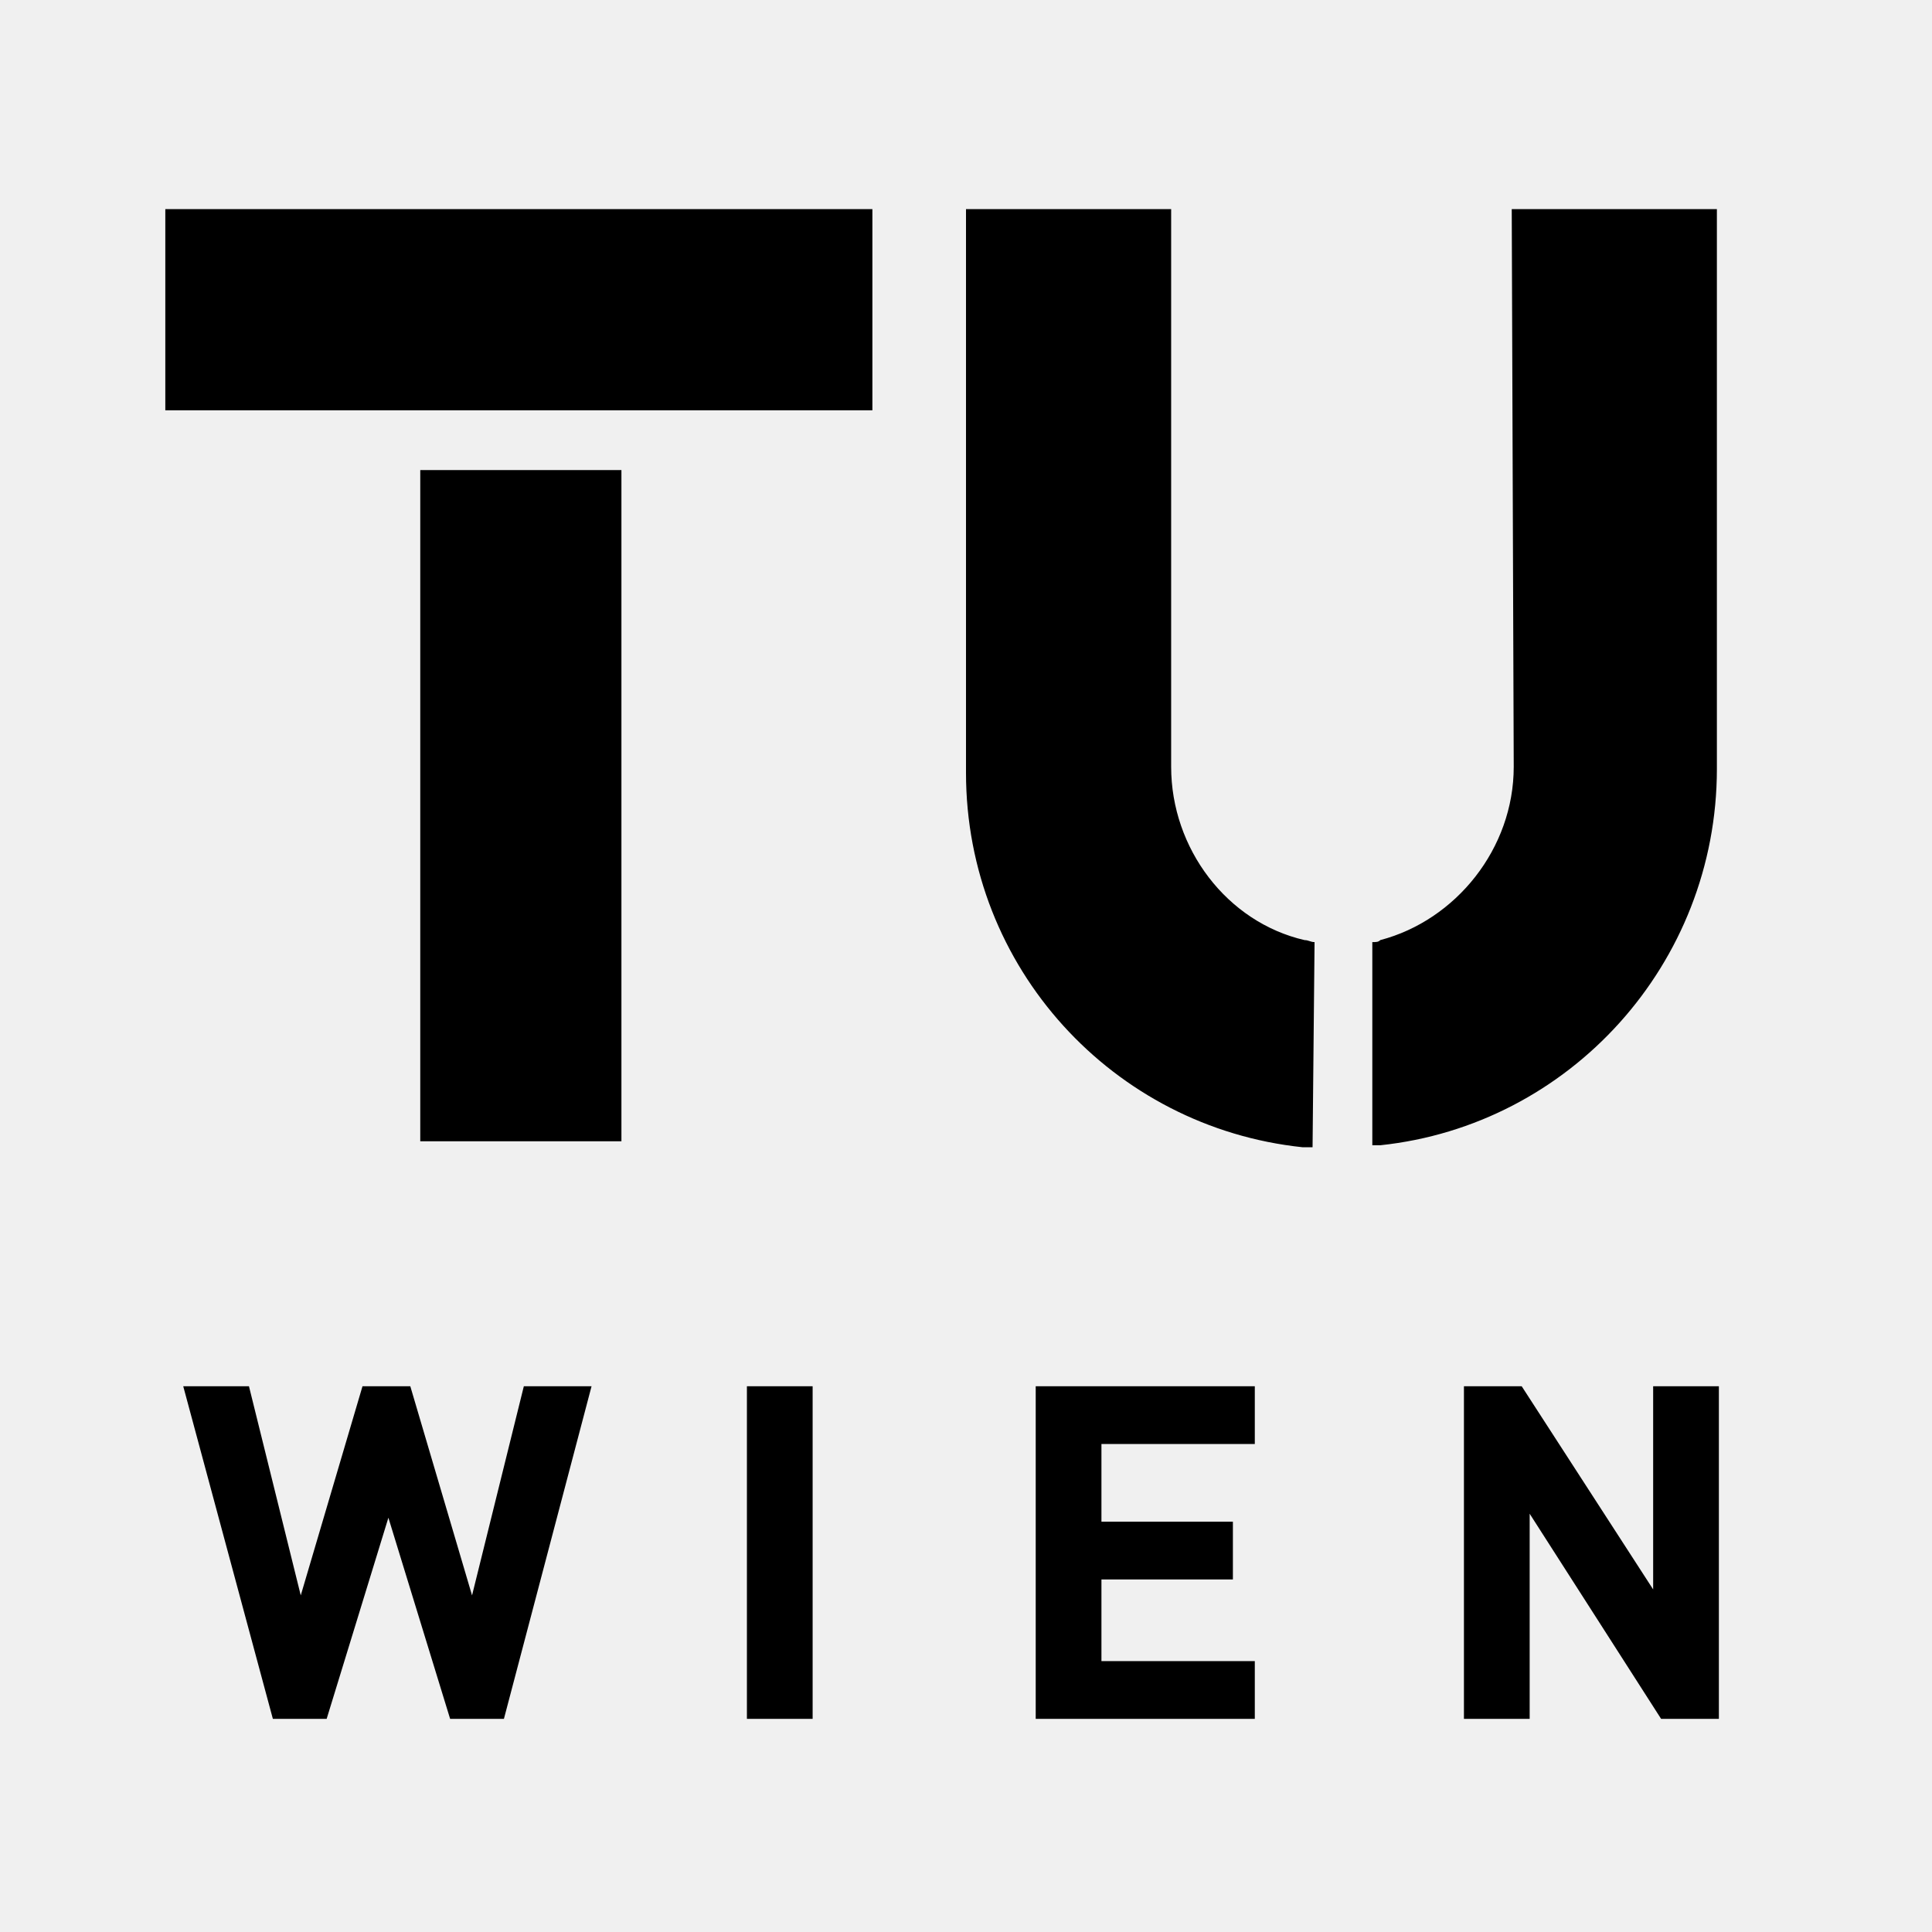
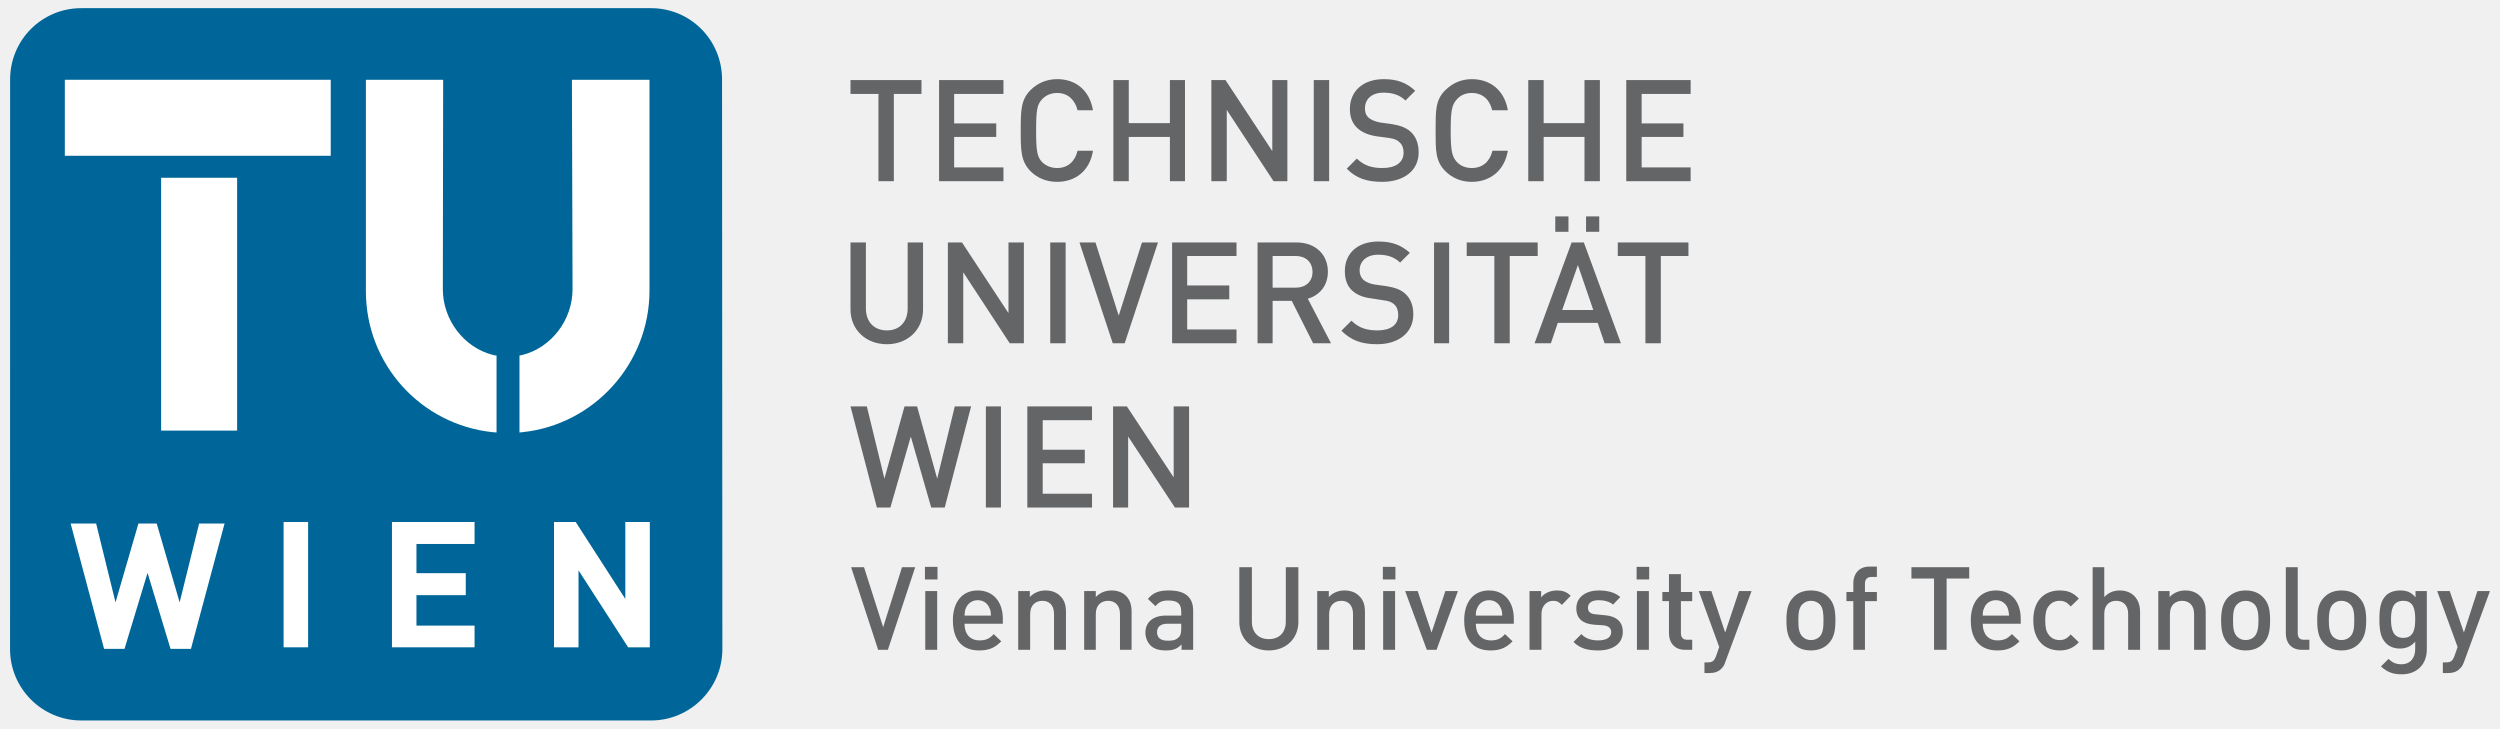
- <svg xmlns="http://www.w3.org/2000/svg" viewBox="0 0 97 97" role="img" aria-label="TU Wien">
-   <path fill="#000" d="M21.1,23.6h10.1v33.7H21.1V23.6z M8.3,10.5h35.5v10.1H8.3V10.5z M29.7,69.6h-3.4l-2.6,10.5l-3.1-10.5h-2.4l-3.1,10.5l-2.6-10.5H9.2l4.5,16.7h2.7l3.1-10.1l3.1,10.1h2.7L29.7,69.6z M86.3,86.3V69.6h-3.3v10.2l-6.6-10.2h-2.9v16.7h3.3V76l6.6,10.3H86.3z M63,86.3v-2.9h-7.7v-4.1h6.6v-2.9h-6.6v-3.9H63v-2.9h-11v16.7H63z M40.8,69.6h-3.3v16.7h3.3V69.6z M65.9,57.6l-0.5,0c-9.5-1-16.9-9-16.9-18.8V10.5h10.3l0,28c0,4.1,2.8,7.8,6.7,8.7c0.2,0,0.3,0.1,0.5,0.1L65.9,57.6z M68.9,47.3c0.2,0,0.3,0,0.4-0.1c3.8-1,6.7-4.6,6.7-8.7l-0.1-28h10.3v28.1c0,9.8-7.4,17.9-16.9,18.9l-0.4,0L68.9,47.3z" />
+ <svg xmlns="http://www.w3.org/2000/svg" version="1.0" width="100%" height="100%" viewBox="0 0 995 290" id="svg2" xml:space="preserve">
+   <defs id="defs5" />
+   <g transform="matrix(1.25,0,0,-1.25,-66.25,544.1)" id="g11">
+     <g transform="translate(3.2,-2.62)" id="g3208">
+       <path d="M 368.5,308.5 L 363.7,308.5 L 363.7,276.3 L 368.5,276.3 L 368.5,308.5 z M 343.7,339.4 L 343.7,360.7 L 338.8,360.7 L 338.8,339.7 C 338.8,335.4 336.2,332.7 332.2,332.7 C 328.1,332.7 325.5,335.4 325.5,339.7 L 325.5,360.7 L 320.6,360.7 L 320.6,339.4 C 320.6,332.8 325.6,328.3 332.2,328.3 C 338.7,328.3 343.7,332.8 343.7,339.4 M 375.8,328.6 L 375.8,360.7 L 370.9,360.7 L 370.9,338.2 L 356.1,360.7 L 351.6,360.7 L 351.6,328.6 L 356.5,328.6 L 356.5,351.2 L 371.3,328.6 L 375.8,328.6 z M 389.1,360.7 L 384.2,360.7 L 384.2,328.6 L 389.1,328.6 L 389.1,360.7 z M 418.5,360.7 L 413.4,360.7 L 406,337.4 L 398.6,360.7 L 393.5,360.7 L 404.1,328.6 L 407.9,328.6 L 418.5,360.7 z M 443.5,328.6 L 443.5,333 L 427.8,333 L 427.8,342.6 L 441.2,342.6 L 441.2,347 L 427.8,347 L 427.8,356.4 L 443.5,356.4 L 443.5,360.7 L 423,360.7 L 423,328.6 L 443.5,328.6 z M 473.6,328.6 L 466.2,342.8 C 469.8,343.8 472.6,346.8 472.6,351.4 C 472.6,356.8 468.7,360.7 462.6,360.7 L 450.2,360.7 L 450.2,328.6 L 455,328.6 L 455,342.1 L 461.1,342.1 L 467.9,328.6 L 473.6,328.6 z M 467.7,351.3 C 467.7,348.2 465.5,346.3 462.3,346.3 L 455,346.3 L 455,356.4 L 462.3,356.4 C 465.5,356.4 467.7,354.5 467.7,351.3 M 499.8,337.8 C 499.8,340.5 499,342.8 497.2,344.4 C 495.9,345.6 494.2,346.3 491.2,346.8 L 487.5,347.3 C 486.1,347.5 484.7,348.1 483.9,348.8 C 483.1,349.6 482.7,350.6 482.7,351.8 C 482.7,354.6 484.8,356.8 488.6,356.8 C 491.3,356.8 493.6,356.2 495.6,354.3 L 498.7,357.4 C 495.9,359.9 493,361 488.7,361 C 482,361 478,357.2 478,351.6 C 478,349 478.7,346.9 480.3,345.4 C 481.7,344.1 483.8,343.2 486.4,342.9 L 490.2,342.3 C 492.1,342.1 492.9,341.7 493.7,341 C 494.6,340.2 495,339 495,337.6 C 495,334.5 492.6,332.7 488.4,332.7 C 485.1,332.7 482.5,333.4 480.1,335.8 L 476.9,332.6 C 480,329.5 483.4,328.3 488.3,328.3 C 495,328.3 499.8,331.9 499.8,337.8 M 511.2,360.7 L 506.4,360.7 L 506.4,328.6 L 511.2,328.6 L 511.2,360.7 z M 539.4,356.4 L 539.4,360.7 L 516.8,360.7 L 516.8,356.4 L 525.6,356.4 L 525.6,328.6 L 530.5,328.6 L 530.5,356.4 L 539.4,356.4 z M 559,369 L 554.8,369 L 554.8,364.1 L 559,364.1 L 559,369 z M 549.2,369 L 545,369 L 545,364.1 L 549.2,364.1 L 549.2,369 z M 565.9,328.6 L 554.1,360.7 L 550.2,360.7 L 538.4,328.6 L 543.6,328.6 L 545.8,335.1 L 558.5,335.1 L 560.7,328.6 L 565.9,328.6 z M 557.1,339.2 L 547.2,339.2 L 552.2,353.5 L 557.1,339.2 z M 587.4,356.4 L 587.4,360.7 L 564.9,360.7 L 564.9,356.4 L 573.7,356.4 L 573.7,328.6 L 578.6,328.6 L 578.6,356.4 L 587.4,356.4 z M 588.1,380.2 L 588.1,384.6 L 572.5,384.6 L 572.5,394.3 L 585.8,394.3 L 585.8,398.6 L 572.5,398.6 L 572.5,408 L 588.1,408 L 588.1,412.4 L 567.6,412.4 L 567.6,380.2 L 588.1,380.2 z M 343.2,408 L 343.2,412.4 L 320.6,412.4 L 320.6,408 L 329.5,408 L 329.5,380.2 L 334.4,380.2 L 334.4,408 L 343.2,408 z M 369.3,380.2 L 369.3,384.6 L 353.6,384.6 L 353.6,394.3 L 367,394.3 L 367,398.6 L 353.6,398.6 L 353.6,408 L 369.3,408 L 369.3,412.4 L 348.8,412.4 L 348.8,380.2 L 369.3,380.2 z M 397.8,389.9 L 392.9,389.9 C 392.1,386.6 389.9,384.4 386.4,384.4 C 384.5,384.4 382.8,385.1 381.6,386.3 C 380,388 379.7,389.9 379.7,396.3 C 379.7,402.8 380,404.6 381.6,406.3 C 382.8,407.6 384.5,408.3 386.4,408.3 C 389.9,408.3 392.1,406 392.9,402.8 L 397.8,402.8 C 396.7,409.2 392.3,412.7 386.4,412.7 C 383,412.7 380.1,411.4 377.9,409.2 C 374.8,406.1 374.8,402.5 374.8,396.3 C 374.8,390.1 374.8,386.6 377.9,383.4 C 380.1,381.2 383,380 386.4,380 C 392.2,380 396.8,383.5 397.8,389.9 M 427.1,380.2 L 427.1,412.4 L 422.3,412.4 L 422.3,398.7 L 409.2,398.7 L 409.2,412.4 L 404.3,412.4 L 404.3,380.2 L 409.2,380.2 L 409.2,394.3 L 422.3,394.3 L 422.3,380.2 L 427.1,380.2 z M 459.7,380.2 L 459.7,412.4 L 454.9,412.4 L 454.9,389.8 L 440,412.4 L 435.5,412.4 L 435.5,380.2 L 440.4,380.2 L 440.4,402.9 L 455.3,380.2 L 459.7,380.2 z M 473,412.4 L 468.1,412.4 L 468.1,380.2 L 473,380.2 L 473,412.4 z M 501.5,389.4 C 501.5,392.2 500.6,394.5 498.9,396 C 497.5,397.2 495.9,397.9 492.9,398.4 L 489.2,398.9 C 487.7,399.2 486.4,399.7 485.6,400.4 C 484.7,401.2 484.4,402.2 484.4,403.4 C 484.4,406.3 486.5,408.4 490.3,408.4 C 493,408.4 495.3,407.8 497.3,405.9 L 500.4,409 C 497.6,411.6 494.6,412.7 490.4,412.7 C 483.7,412.7 479.6,408.8 479.6,403.2 C 479.6,400.6 480.4,398.6 482,397.1 C 483.4,395.8 485.5,394.9 488.1,394.5 L 491.9,394 C 493.8,393.7 494.6,393.4 495.4,392.6 C 496.3,391.8 496.7,390.7 496.7,389.3 C 496.7,386.2 494.2,384.4 490,384.4 C 486.7,384.4 484.2,385.1 481.8,387.4 L 478.6,384.2 C 481.6,381.1 485.1,380 489.9,380 C 496.7,380 501.5,383.5 501.5,389.4 M 529.9,389.9 L 525,389.9 C 524.2,386.6 522,384.4 518.4,384.4 C 516.5,384.4 514.8,385.1 513.7,386.3 C 512.1,388 511.7,389.9 511.7,396.3 C 511.7,402.8 512.1,404.6 513.7,406.3 C 514.8,407.6 516.5,408.3 518.4,408.3 C 522,408.3 524.2,406 524.9,402.8 L 529.9,402.8 C 528.8,409.2 524.3,412.7 518.4,412.7 C 515.1,412.7 512.2,411.4 510,409.2 C 506.8,406.1 506.9,402.5 506.9,396.3 C 506.9,390.1 506.8,386.6 510,383.4 C 512.2,381.2 515.1,380 518.4,380 C 524.2,380 528.8,383.5 529.9,389.9 M 559.2,380.2 L 559.2,412.4 L 554.3,412.4 L 554.3,398.7 L 541.3,398.7 L 541.3,412.4 L 536.4,412.4 L 536.4,380.2 L 541.3,380.2 L 541.3,394.3 L 554.3,394.3 L 554.3,380.2 L 559.2,380.2 z M 397.5,276.3 L 397.5,280.7 L 381.8,280.7 L 381.8,290.4 L 395.2,290.4 L 395.2,294.7 L 381.8,294.7 L 381.8,304.1 L 397.5,304.1 L 397.5,308.5 L 376.9,308.5 L 376.9,276.3 L 397.5,276.3 z M 428.4,276.3 L 428.4,308.5 L 423.5,308.5 L 423.5,285.9 L 408.6,308.5 L 404.2,308.5 L 404.2,276.3 L 409,276.3 L 409,298.9 L 423.9,276.3 L 428.4,276.3 z M 359,308.5 L 353.8,308.5 L 348.2,285.5 L 341.8,308.5 L 337.8,308.5 L 331.4,285.5 L 325.8,308.5 L 320.6,308.5 L 329,276.3 L 333.3,276.3 L 339.8,298.9 L 346.3,276.3 L 350.6,276.3" id="path15" style="fill:#646567;fill-opacity:1;fill-rule:evenodd;stroke:none" />
+       <path d="M 630.4,240.4 C 630.4,238.3 630.3,236.4 629.2,235.2 C 628.5,234.5 627.5,234.1 626.4,234.1 C 625.3,234.1 624.4,234.5 623.7,235.2 C 622.5,236.4 622.4,238.3 622.4,240.4 C 622.4,242.4 622.5,244.4 623.7,245.5 C 624.4,246.2 625.3,246.6 626.4,246.6 C 627.5,246.6 628.5,246.2 629.2,245.5 C 630.3,244.4 630.4,242.4 630.4,240.4 M 634.2,240.4 C 634.2,243.5 633.8,245.9 632,247.7 C 630.8,249 628.9,249.9 626.4,249.9 C 623.8,249.9 622,249 620.8,247.7 C 619,245.9 618.6,243.5 618.6,240.4 C 618.6,237.2 619,234.8 620.8,233 C 622,231.7 623.8,230.8 626.4,230.8 C 628.9,230.8 630.8,231.7 632,233 C 633.8,234.8 634.2,237.2 634.2,240.4 M 647.4,246.5 L 647.4,249.4 L 643.6,249.4 L 643.6,252.1 C 643.6,253.4 644.3,254.2 645.7,254.2 L 647.4,254.2 L 647.4,257.5 L 645,257.5 C 641.5,257.5 639.9,254.9 639.9,252.3 L 639.9,249.4 L 637.7,249.4 L 637.7,246.5 L 639.9,246.5 L 639.9,231 L 643.6,231 L 643.6,246.5 L 647.4,246.5 z M 689.5,241.9 L 681.1,241.9 C 681.1,243 681.2,243.6 681.6,244.4 C 682.1,245.8 683.5,246.8 685.3,246.8 C 687.1,246.8 688.4,245.8 689,244.4 C 689.3,243.6 689.4,243 689.5,241.9 M 693.2,239.3 L 693.2,240.9 C 693.2,246.2 690.3,249.9 685.3,249.9 C 680.5,249.9 677.3,246.4 677.3,240.4 C 677.3,233.3 681.1,230.8 685.8,230.8 C 689,230.8 690.9,231.8 692.8,233.7 L 690.4,236 C 689,234.6 687.9,234 685.8,234 C 682.8,234 681.1,236.1 681.1,239.3 L 693.2,239.3 z M 676.8,253.7 L 676.8,257.3 L 658.4,257.3 L 658.4,253.7 L 665.6,253.7 L 665.6,231 L 669.6,231 L 669.6,253.7 L 676.8,253.7 z M 711.7,233.4 L 709.1,235.9 C 708,234.6 707,234.1 705.6,234.1 C 704.1,234.1 702.9,234.7 702.1,235.8 C 701.3,236.8 701,238.2 701,240.4 C 701,242.6 701.3,243.9 702.1,244.9 C 702.9,246 704.1,246.6 705.6,246.6 C 707,246.6 708,246.1 709.1,244.8 L 711.7,247.3 C 710,249.2 708.1,249.9 705.6,249.9 C 701.4,249.9 697.2,247.4 697.2,240.4 C 697.2,233.4 701.4,230.8 705.6,230.8 C 708.1,230.8 710,231.6 711.7,233.4 M 768.9,240.4 C 768.9,238.3 768.7,236.4 767.6,235.2 C 766.9,234.5 765.9,234.1 764.8,234.1 C 763.7,234.1 762.8,234.5 762.1,235.2 C 760.9,236.4 760.8,238.3 760.8,240.4 C 760.8,242.4 760.9,244.4 762.1,245.5 C 762.8,246.2 763.7,246.6 764.8,246.6 C 765.9,246.6 766.9,246.2 767.6,245.5 C 768.7,244.4 768.9,242.4 768.9,240.4 M 772.6,240.4 C 772.6,243.5 772.2,245.9 770.4,247.7 C 769.2,249 767.4,249.9 764.8,249.9 C 762.3,249.9 760.5,249 759.2,247.7 C 757.5,245.9 757,243.5 757,240.4 C 757,237.2 757.5,234.8 759.2,233 C 760.5,231.7 762.3,230.8 764.8,230.8 C 767.4,230.8 769.2,231.7 770.4,233 C 772.2,234.8 772.6,237.2 772.6,240.4 M 731.2,231 L 731.2,243.1 C 731.2,247.1 728.8,249.9 724.7,249.9 C 722.8,249.9 721.1,249.2 719.8,247.8 L 719.8,257.3 L 716.1,257.3 L 716.1,231 L 719.8,231 L 719.8,242.5 C 719.8,245.3 721.5,246.6 723.6,246.6 C 725.7,246.6 727.4,245.3 727.4,242.5 L 727.4,231 L 731.2,231 z M 799.4,240.4 C 799.4,238.3 799.3,236.4 798.1,235.2 C 797.4,234.5 796.4,234.1 795.3,234.1 C 794.2,234.1 793.3,234.5 792.6,235.2 C 791.5,236.4 791.3,238.3 791.3,240.4 C 791.3,242.4 791.5,244.4 792.6,245.5 C 793.3,246.2 794.2,246.6 795.3,246.6 C 796.4,246.6 797.4,246.2 798.1,245.5 C 799.3,244.4 799.4,242.4 799.4,240.4 M 803.2,240.4 C 803.2,243.5 802.7,245.9 800.9,247.7 C 799.7,249 797.9,249.9 795.3,249.9 C 792.8,249.9 791,249 789.8,247.7 C 788,245.9 787.6,243.5 787.6,240.4 C 787.6,237.2 788,234.8 789.8,233 C 791,231.7 792.8,230.8 795.3,230.8 C 797.9,230.8 799.7,231.7 800.9,233 C 802.7,234.8 803.2,237.2 803.2,240.4 M 752.1,231 L 752.1,243 C 752.1,245.1 751.7,246.8 750.2,248.2 C 749.1,249.3 747.5,249.9 745.6,249.9 C 743.7,249.9 741.9,249.2 740.6,247.8 L 740.6,249.7 L 737,249.7 L 737,231 L 740.7,231 L 740.7,242.4 C 740.7,245.3 742.5,246.6 744.6,246.6 C 746.7,246.6 748.4,245.3 748.4,242.4 L 748.4,231 L 752.1,231 z M 818.8,240.7 C 818.8,237.8 818.4,234.8 815,234.8 C 811.6,234.8 811.1,237.8 811.1,240.7 C 811.1,243.7 811.6,246.6 815,246.6 C 818.4,246.6 818.8,243.7 818.8,240.7 M 822.5,231.1 L 822.5,249.7 L 818.9,249.7 L 818.9,247.7 C 817.5,249.4 816,249.9 814,249.9 C 812.1,249.9 810.5,249.3 809.5,248.3 C 807.7,246.5 807.4,243.9 807.4,240.7 C 807.4,237.5 807.7,234.9 809.5,233.1 C 810.5,232.1 812,231.4 813.9,231.4 C 815.8,231.4 817.4,232 818.8,233.6 L 818.8,231.2 C 818.8,228.7 817.5,226.4 814.4,226.4 C 812.5,226.4 811.5,227 810.3,228.1 L 807.9,225.7 C 809.9,223.9 811.7,223.2 814.5,223.2 C 819.5,223.2 822.5,226.5 822.5,231.1 M 785.1,231 L 785.1,234.2 L 783.4,234.2 C 781.9,234.2 781.4,235 781.4,236.4 L 781.4,257.3 L 777.6,257.3 L 777.6,236.2 C 777.6,233.4 779.2,231 782.7,231 L 785.1,231 z M 842.6,249.7 L 838.6,249.7 L 834.3,236.5 L 829.8,249.7 L 825.8,249.7 L 832.3,231.9 L 831.3,229 C 830.7,227.5 830.2,227 828.6,227 L 827.6,227 L 827.6,223.6 L 829.2,223.6 C 830.6,223.6 832,223.9 833,225 C 833.6,225.5 834,226.2 834.4,227.3 L 842.6,249.7 z M 463.2,239.9 L 463.2,257.3 L 459.2,257.3 L 459.2,240 C 459.2,236.5 457.1,234.4 453.8,234.4 C 450.5,234.4 448.4,236.5 448.4,240 L 448.4,257.3 L 444.4,257.3 L 444.4,239.9 C 444.4,234.4 448.4,230.8 453.8,230.8 C 459.1,230.8 463.2,234.4 463.2,239.9 M 484.4,231 L 484.4,243 C 484.4,245.1 484,246.8 482.5,248.2 C 481.4,249.3 479.8,249.9 477.9,249.9 C 476,249.9 474.2,249.2 472.9,247.8 L 472.9,249.7 L 469.2,249.7 L 469.2,231 L 473,231 L 473,242.4 C 473,245.3 474.8,246.6 476.9,246.6 C 479,246.6 480.6,245.3 480.6,242.4 L 480.6,231 L 484.4,231 z M 494.1,257.4 L 490.1,257.4 L 490.1,253.4 L 494.1,253.4 L 494.1,257.4 z M 528.1,241.9 L 519.7,241.9 C 519.7,243 519.8,243.6 520.2,244.4 C 520.8,245.8 522.1,246.8 523.9,246.8 C 525.7,246.8 527,245.8 527.6,244.4 C 528,243.6 528.1,243 528.1,241.9 M 531.8,239.3 L 531.8,240.9 C 531.8,246.2 528.9,249.9 523.9,249.9 C 519.1,249.9 516,246.4 516,240.4 C 516,233.3 519.7,230.8 524.4,230.8 C 527.7,230.8 529.5,231.8 531.4,233.7 L 529,236 C 527.7,234.6 526.6,234 524.5,234 C 521.4,234 519.7,236.1 519.7,239.3 L 531.8,239.3 z M 494,249.7 L 490.2,249.7 L 490.2,231 L 494,231 L 494,249.7 z M 514,249.7 L 510,249.7 L 505.6,236.5 L 501.2,249.7 L 497.2,249.7 L 504.1,231 L 507.2,231 L 514,249.7 z M 549.9,248.2 C 548.6,249.5 547.3,249.9 545.5,249.9 C 543.4,249.9 541.5,249 540.5,247.7 L 540.5,249.7 L 536.8,249.7 L 536.8,231 L 540.6,231 L 540.6,242.4 C 540.6,245 542.3,246.6 544.3,246.6 C 545.6,246.6 546.2,246.2 547.1,245.3 L 549.9,248.2 z M 566.5,236.7 C 566.5,240 564.4,241.7 560.9,242 L 557.9,242.3 C 556,242.4 555.4,243.3 555.4,244.4 C 555.4,245.8 556.5,246.8 558.8,246.8 C 560.5,246.8 562.2,246.4 563.4,245.4 L 565.7,247.8 C 564,249.3 561.6,249.9 558.8,249.9 C 554.9,249.9 551.7,247.9 551.7,244.2 C 551.7,240.9 553.8,239.3 557.3,239 L 560.3,238.8 C 562.1,238.6 562.8,237.8 562.8,236.6 C 562.8,234.8 561,234 558.7,234 C 556.8,234 554.8,234.4 553.3,236 L 550.8,233.5 C 553,231.3 555.6,230.8 558.7,230.8 C 563.1,230.8 566.5,232.8 566.5,236.7 M 574.9,257.4 L 570.9,257.4 L 570.9,253.4 L 574.9,253.4 L 574.9,257.4 z M 574.8,249.7 L 571,249.7 L 571,231 L 574.8,231 L 574.8,249.7 z M 588.6,231 L 588.6,234.2 L 587,234.2 C 585.6,234.2 585,235 585,236.4 L 585,246.5 L 588.6,246.5 L 588.6,249.4 L 585,249.4 L 585,255.1 L 581.2,255.1 L 581.2,249.4 L 579.1,249.4 L 579.1,246.5 L 581.2,246.5 L 581.2,236.2 C 581.2,233.5 582.8,231 586.3,231 L 588.6,231 z M 607.5,249.7 L 603.5,249.7 L 599.1,236.5 L 594.7,249.7 L 590.7,249.7 L 597.2,231.9 L 596.2,229 C 595.6,227.5 595.1,227 593.5,227 L 592.5,227 L 592.5,223.6 L 594,223.6 C 595.5,223.6 596.8,223.9 597.9,225 C 598.4,225.5 598.9,226.2 599.2,227.3 L 607.5,249.7 z M 365.3,241.9 L 356.9,241.9 C 357,243 357,243.6 357.4,244.4 C 358,245.8 359.4,246.8 361.1,246.8 C 362.9,246.8 364.2,245.8 364.8,244.4 C 365.2,243.6 365.3,243 365.3,241.9 M 369.1,239.3 L 369.1,240.9 C 369.1,246.2 366.1,249.9 361.1,249.9 C 356.3,249.9 353.2,246.4 353.2,240.4 C 353.2,233.3 356.9,230.8 361.6,230.8 C 364.9,230.8 366.7,231.8 368.6,233.7 L 366.2,236 C 364.9,234.6 363.8,234 361.7,234 C 358.6,234 356.9,236.1 356.9,239.3 L 369.1,239.3 z M 348.3,257.4 L 344.3,257.4 L 344.3,253.4 L 348.3,253.4 L 348.3,257.4 z M 348.2,249.7 L 344.4,249.7 L 344.4,231 L 348.2,231 L 348.2,249.7 z M 425.9,237.8 C 425.9,236.4 425.7,235.5 425.1,235 C 424.1,234 423.1,233.9 421.6,233.9 C 419.3,233.9 418.2,234.9 418.2,236.6 C 418.2,238.3 419.3,239.3 421.5,239.3 L 425.9,239.3 L 425.9,237.8 z M 429.7,231 L 429.7,243.5 C 429.7,247.8 427.1,249.9 422,249.9 C 418.9,249.9 417,249.3 415.3,247.2 L 417.7,244.9 C 418.8,246.2 419.8,246.7 421.8,246.7 C 424.8,246.7 425.9,245.6 425.9,243.2 L 425.9,241.9 L 421,241.9 C 416.7,241.9 414.5,239.6 414.5,236.5 C 414.5,234.9 415.1,233.5 416,232.5 C 417.2,231.3 418.7,230.8 421,230.8 C 423.4,230.8 424.6,231.3 426,232.7 L 426,231 L 429.7,231 z M 389.2,231 L 389.2,243 C 389.2,245.1 388.8,246.8 387.3,248.2 C 386.2,249.3 384.6,249.9 382.7,249.9 C 380.8,249.9 379,249.2 377.7,247.8 L 377.7,249.7 L 374,249.7 L 374,231 L 377.8,231 L 377.8,242.4 C 377.8,245.3 379.6,246.6 381.7,246.6 C 383.8,246.6 385.4,245.3 385.4,242.4 L 385.4,231 L 389.2,231 z M 410.1,231 L 410.1,243 C 410.1,245.1 409.7,246.8 408.3,248.2 C 407.2,249.3 405.6,249.9 403.7,249.9 C 401.8,249.9 400,249.2 398.7,247.8 L 398.7,249.7 L 395,249.7 L 395,231 L 398.7,231 L 398.7,242.4 C 398.7,245.3 400.5,246.6 402.6,246.6 C 404.7,246.6 406.4,245.3 406.4,242.4 L 406.4,231 L 410.1,231 z M 341.2,257.3 L 337,257.3 L 331,238.2 L 324.9,257.3 L 320.8,257.3 L 329.4,231 L 332.5,231" id="path17" style="fill:#646567;fill-opacity:1;fill-rule:evenodd;stroke:none" />
+       <g id="g3197">
+         <path d="M 257.1,435.3 C 269.6,435.3 279.7,425.2 279.7,412.6 L 279.8,231.2 C 279.8,218.7 269.6,208.5 257.1,208.5 L 75.68,208.5 C 63.17,208.5 53,218.7 53,231.2 L 53.02,412.6 C 53.02,425.2 63.15,435.3 75.67,435.3 L 257.1,435.3 z" id="path2425" style="fill:#006699;fill-opacity:1;fill-rule:evenodd;stroke:none" />
+         <path d="M 101.1,381.3 L 125.3,381.3 L 125.3,300.8 L 101.1,300.8 L 101.1,381.3 z" id="path2423" style="fill:#ffffff;fill-opacity:1;fill-rule:evenodd;stroke:none" />
+         <path d="M 70.44,412.5 L 155.1,412.5 L 155.1,388.3 L 70.44,388.3 L 70.44,412.5 z" id="path2421" style="fill:#ffffff;fill-opacity:1;fill-rule:evenodd;stroke:none" />
+         <path d="M 121.3,271.2 L 113.2,271.2 L 107,246.1 L 99.7,271.2 L 93.87,271.2 L 86.58,246.1 L 80.41,271.2 L 72.29,271.2 L 82.94,231.3 L 89.44,231.3 L 96.78,255.5 L 104.1,231.3 L 110.6,231.3 L 121.3,271.2 z" id="path2419" style="fill:#ffffff;fill-opacity:1;fill-rule:evenodd;stroke:none" />
+         <path d="M 256.7,231.8 L 256.7,271.7 L 248.9,271.7 L 248.9,247.2 L 233.1,271.7 L 226.2,271.7 L 226.2,231.8 L 234,231.8 L 234,256.3 L 249.8,231.8 L 256.7,231.8 z" id="path2417" style="fill:#ffffff;fill-opacity:1;fill-rule:evenodd;stroke:none" />
+         <path d="M 200.9,231.8 L 200.9,238.7 L 182.4,238.7 L 182.4,248.4 L 198.1,248.4 L 198.1,255.4 L 182.4,255.4 L 182.4,264.7 L 200.9,264.7 L 200.9,271.7 L 174.6,271.7 L 174.6,231.8 L 200.9,231.8 z" id="path2415" style="fill:#ffffff;fill-opacity:1;fill-rule:evenodd;stroke:none" />
+         <path d="M 147.9,271.7 L 140.1,271.7 L 140.1,231.8 L 147.9,231.8 L 147.9,271.7 z" id="path2413" style="fill:#ffffff;fill-opacity:1;fill-rule:evenodd;stroke:none" />
+         <path d="M 207.9,300.2 L 206.6,300.3 C 183.9,302.7 166.3,321.8 166.3,345.2 L 166.3,412.5 L 190.9,412.5 L 190.8,345.8 C 190.8,336 197.6,327.2 206.7,324.9 C 207.1,324.8 207.4,324.7 207.9,324.7 L 207.9,300.2 z" id="path2411" style="fill:#ffffff;fill-opacity:1;fill-rule:evenodd;stroke:none" />
+         <path d="M 215.2,324.7 C 215.6,324.8 215.8,324.8 216.2,324.9 C 225.3,327.2 232.1,336 232.1,345.8 L 231.9,412.5 L 256.6,412.5 L 256.6,345.4 C 256.6,322.1 238.9,302.7 216.2,300.3 L 215.2,300.2" id="path19" style="fill:#ffffff;fill-opacity:1;fill-rule:evenodd;stroke:none" />
+       </g>
+     </g>
+   </g>
</svg>
